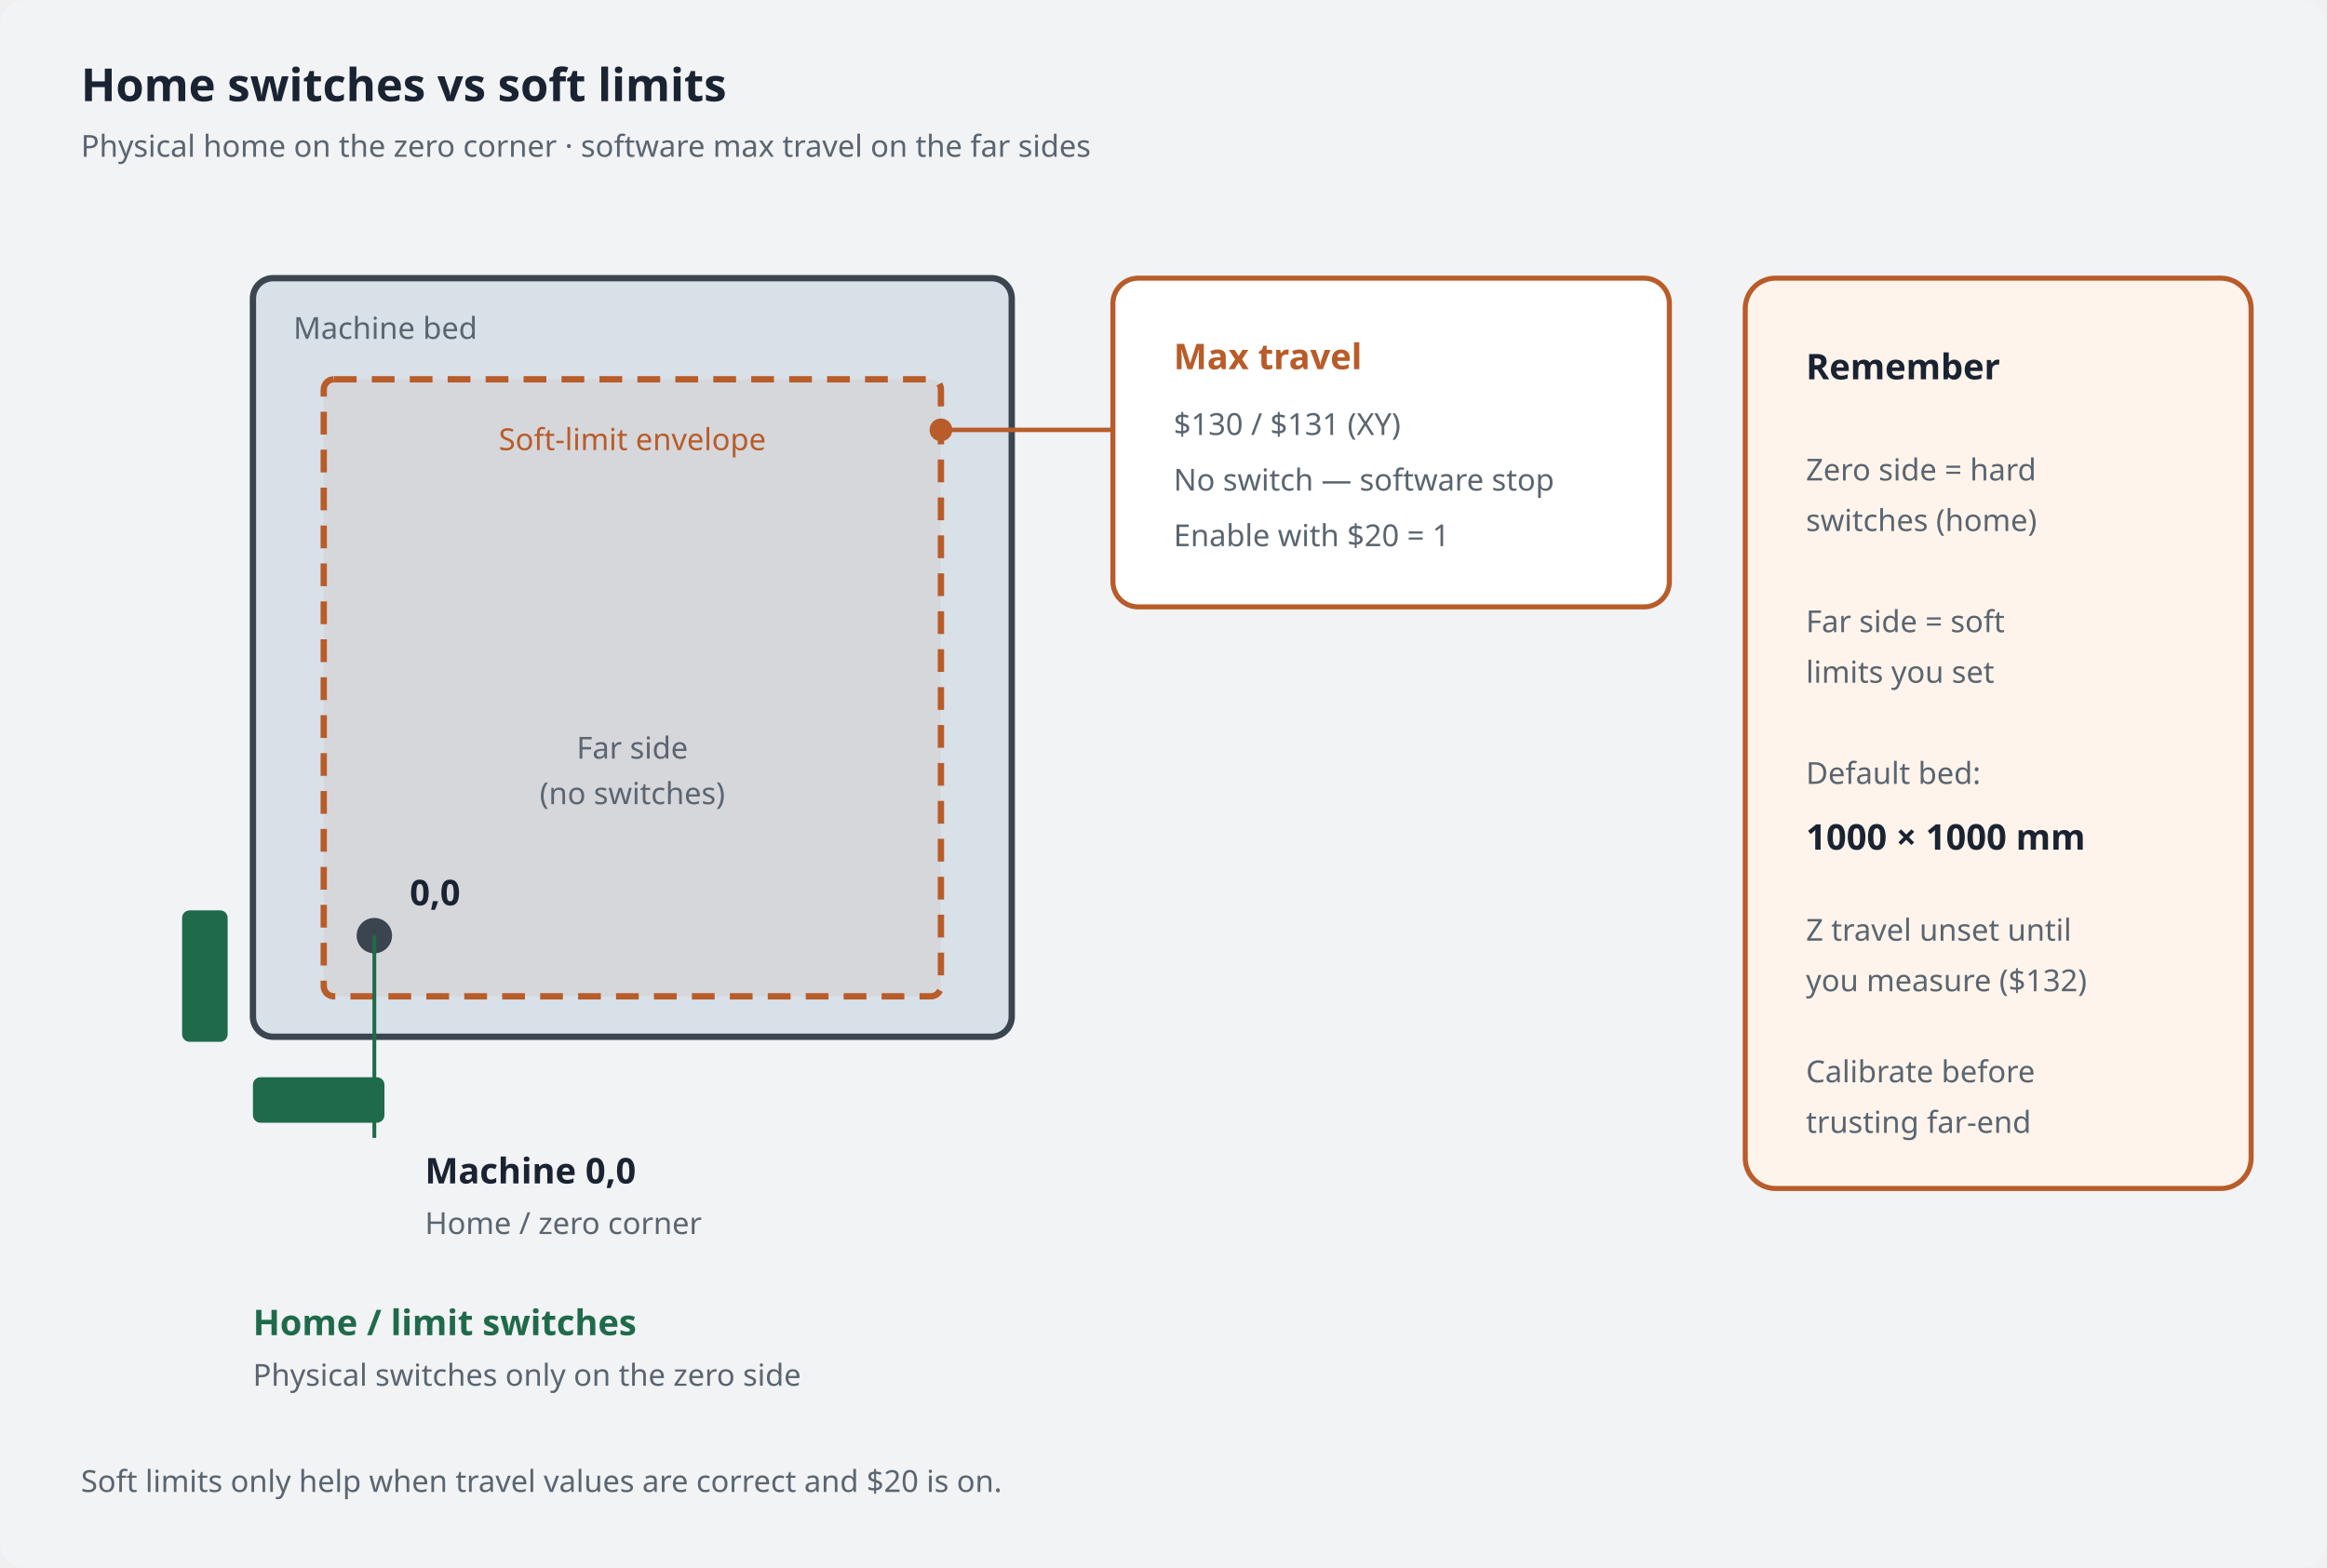
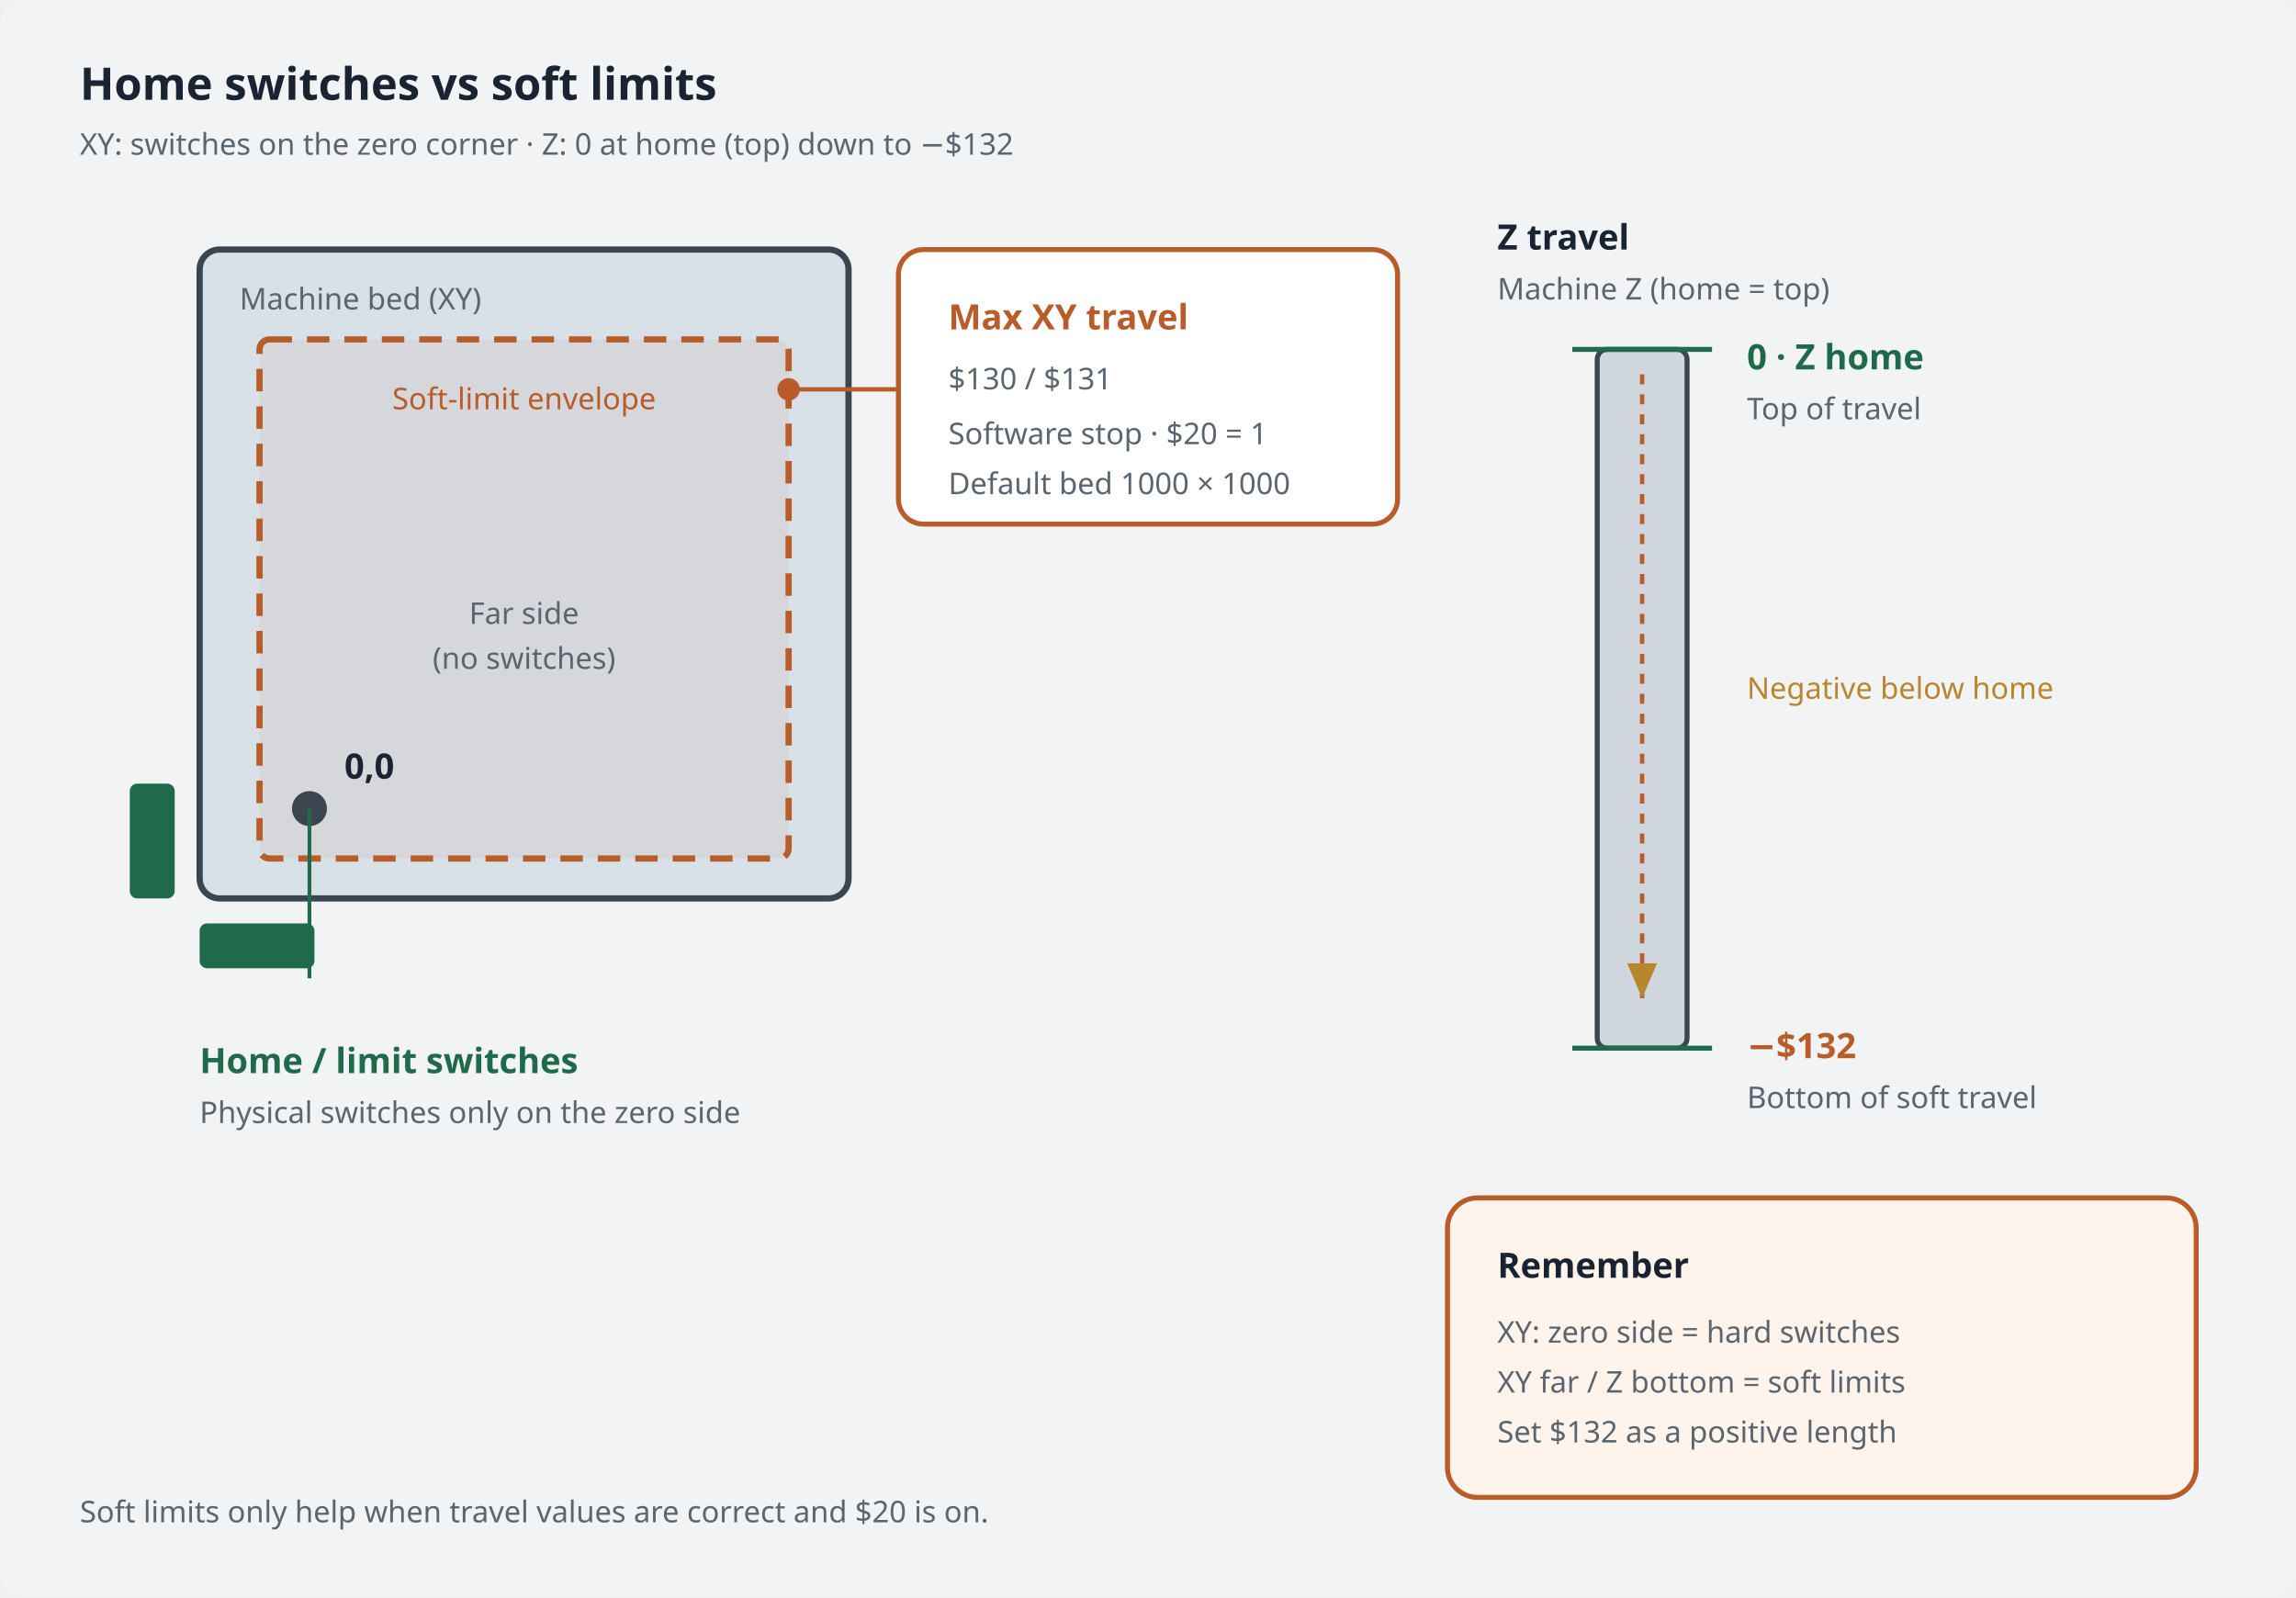
- <svg xmlns="http://www.w3.org/2000/svg" viewBox="0 0 920 620" role="img" aria-labelledby="t d">
+ <svg xmlns="http://www.w3.org/2000/svg" viewBox="0 0 920 640" role="img" aria-labelledby="t d">
  <defs>
    <style>
      /* SharpCNC diagram type: UI stack on all text; avoid SVG Times default on .tiny/etc. */
      text, tspan { font-family: "Sora", system-ui, "Segoe UI", sans-serif; }
      .bg { fill: #f1f3f5; }
      .bed { fill: #d8e0e8; stroke: #3a4550; stroke-width: 2.5; }
      .soft { fill: rgba(184, 92, 42, 0.07); stroke: #b85c2a; stroke-width: 2.5; stroke-dasharray: 9 6; }
      .sw { fill: #1f6a4a; }
      .panel { fill: #fff4eb; stroke: #b85c2a; stroke-width: 2; }
      .callout { fill: #ffffff; stroke: #b85c2a; stroke-width: 2; }
+       .zbar { fill: #cfd6dd; stroke: #3a4550; stroke-width: 2; }
      .lab { font-family: "Sora", system-ui, "Segoe UI", sans-serif; fill: #1a2332; font-size: 14px; }
      .title { font-size: 18px; font-weight: 700; }
      .strong { font-weight: 700; }
      .tiny { font-size: 12px; fill: #5a6570; }
      .ok { fill: #1f6a4a; }
      .warn { fill: #b85c2a; }
+       .brass { fill: #b8862d; }
      .dot { fill: #3a4550; }
      .leader { stroke: #b85c2a; stroke-width: 1.75; fill: none; }
      .leader-ok { stroke: #1f6a4a; stroke-width: 1.5; fill: none; }
+       .zline { stroke: #1f6a4a; stroke-width: 2; fill: none; }
    </style>
  </defs>
-   <rect class="bg" width="920" height="620" rx="10" />
+   <rect class="bg" width="920" height="640" rx="10" />
  <text class="lab title" x="32" y="40">Home switches vs soft limits</text>
-   <text class="tiny" x="32" y="62">Physical home on the zero corner · software max travel on the far sides</text>
-   <rect class="bed" x="100" y="110" width="300" height="300" rx="8" />
-   <text class="tiny" x="116" y="134">Machine bed</text>
-   <rect class="soft" x="128" y="150" width="244" height="244" rx="4" />
-   <text class="tiny warn" x="250" y="178" text-anchor="middle">Soft-limit envelope</text>
-   <text class="tiny" x="250" y="300" text-anchor="middle">Far side</text>
-   <text class="tiny" x="250" y="318" text-anchor="middle">(no switches)</text>
-   <circle class="dot" cx="148" cy="370" r="7" />
-   <text class="lab strong" x="162" y="358">0,0</text>
-   <path class="leader" d="M372 170 H440" />
-   <circle class="warn" cx="372" cy="170" r="4.5" />
-   <rect class="callout" x="440" y="110" width="220" height="130" rx="10" />
-   <text class="lab strong warn" x="464" y="146">Max travel</text>
-   <text class="tiny" x="464" y="172">$130 / $131 (XY)</text>
-   <text class="tiny" x="464" y="194">No switch — software stop</text>
-   <text class="tiny" x="464" y="216">Enable with $20 = 1</text>
-   <rect class="sw" x="72" y="360" width="18" height="52" rx="3" />
-   <rect class="sw" x="100" y="426" width="52" height="18" rx="3" />
-   <path class="leader-ok" d="M148 370 V450" />
-   <text class="lab strong" x="168" y="468">Machine 0,0</text>
-   <text class="tiny" x="168" y="488">Home / zero corner</text>
-   <text class="lab strong ok" x="100" y="528">Home / limit switches</text>
-   <text class="tiny" x="100" y="548">Physical switches only on the zero side</text>
-   <rect class="panel" x="690" y="110" width="200" height="360" rx="12" />
-   <text class="lab strong" x="714" y="150">Remember</text>
-   <text class="tiny" x="714" y="190">Zero side = hard</text>
-   <text class="tiny" x="714" y="210">switches (home)</text>
-   <text class="tiny" x="714" y="250">Far side = soft</text>
-   <text class="tiny" x="714" y="270">limits you set</text>
-   <text class="tiny" x="714" y="310">Default bed:</text>
-   <text class="lab strong" x="714" y="336">1000 × 1000 mm</text>
-   <text class="tiny" x="714" y="372">Z travel unset until</text>
-   <text class="tiny" x="714" y="392">you measure ($132)</text>
-   <text class="tiny" x="714" y="428">Calibrate before</text>
-   <text class="tiny" x="714" y="448">trusting far-end</text>
-   <text class="tiny" x="32" y="590">Soft limits only help when travel values are correct and $20 is on.</text>
+   <text class="tiny" x="32" y="62">XY: switches on the zero corner · Z: 0 at home (top) down to −$132</text>
+   <rect class="bed" x="80" y="100" width="260" height="260" rx="8" />
+   <text class="tiny" x="96" y="124">Machine bed (XY)</text>
+   <rect class="soft" x="104" y="136" width="212" height="208" rx="4" />
+   <text class="tiny warn" x="210" y="164" text-anchor="middle">Soft-limit envelope</text>
+   <text class="tiny" x="210" y="250" text-anchor="middle">Far side</text>
+   <text class="tiny" x="210" y="268" text-anchor="middle">(no switches)</text>
+   <circle class="dot" cx="124" cy="324" r="7" />
+   <text class="lab strong" x="138" y="312">0,0</text>
+   <path class="leader" d="M316 156 H360" />
+   <circle class="warn" cx="316" cy="156" r="4.5" />
+   <rect class="callout" x="360" y="100" width="200" height="110" rx="10" />
+   <text class="lab strong warn" x="380" y="132">Max XY travel</text>
+   <text class="tiny" x="380" y="156">$130 / $131</text>
+   <text class="tiny" x="380" y="178">Software stop · $20 = 1</text>
+   <text class="tiny" x="380" y="198">Default bed 1000 × 1000</text>
+   <rect class="sw" x="52" y="314" width="18" height="46" rx="3" />
+   <rect class="sw" x="80" y="370" width="46" height="18" rx="3" />
+   <path class="leader-ok" d="M124 324 V392" />
+   <text class="lab strong ok" x="80" y="430">Home / limit switches</text>
+   <text class="tiny" x="80" y="450">Physical switches only on the zero side</text>
+   <text class="lab strong" x="600" y="100">Z travel</text>
+   <text class="tiny" x="600" y="120">Machine Z (home = top)</text>
+   <rect class="zbar" x="640" y="140" width="36" height="280" rx="4" />
+   <line class="zline" x1="630" y1="140" x2="686" y2="140" />
+   <line class="zline" x1="630" y1="420" x2="686" y2="420" />
+   <text class="lab strong ok" x="700" y="148">0 · Z home</text>
+   <text class="tiny" x="700" y="168">Top of travel</text>
+   <text class="tiny brass" x="700" y="280">Negative below home</text>
+   <text class="lab strong warn" x="700" y="424">−$132</text>
+   <text class="tiny" x="700" y="444">Bottom of soft travel</text>
+   <path class="leader" d="M658 150 V400" stroke-dasharray="4 4" />
+   <polygon fill="#b8862d" points="658,400 652,386 664,386" />
+   <rect class="panel" x="580" y="480" width="300" height="120" rx="12" />
+   <text class="lab strong" x="600" y="512">Remember</text>
+   <text class="tiny" x="600" y="538">XY: zero side = hard switches</text>
+   <text class="tiny" x="600" y="558">XY far / Z bottom = soft limits</text>
+   <text class="tiny" x="600" y="578">Set $132 as a positive length</text>
+   <text class="tiny" x="32" y="610">Soft limits only help when travel values are correct and $20 is on.</text>
</svg>
